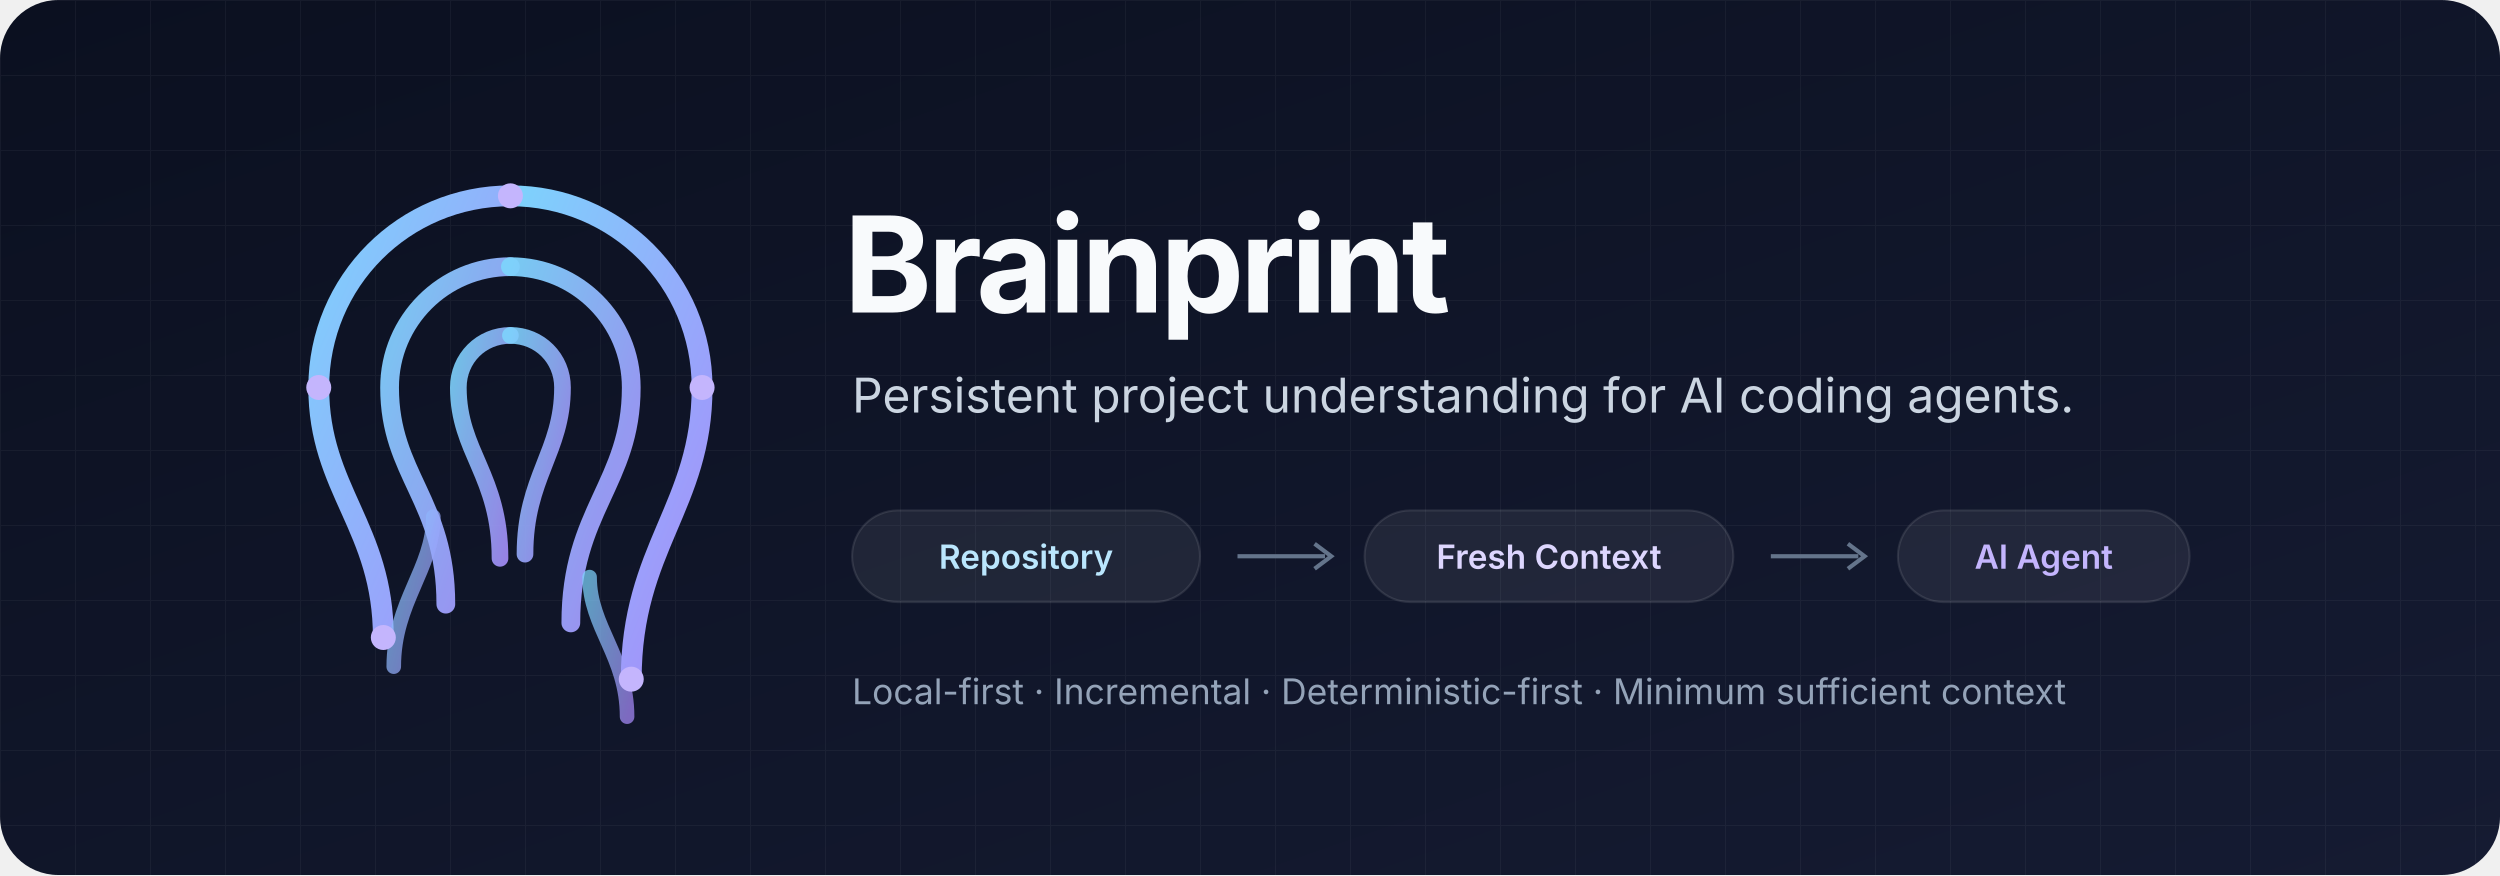
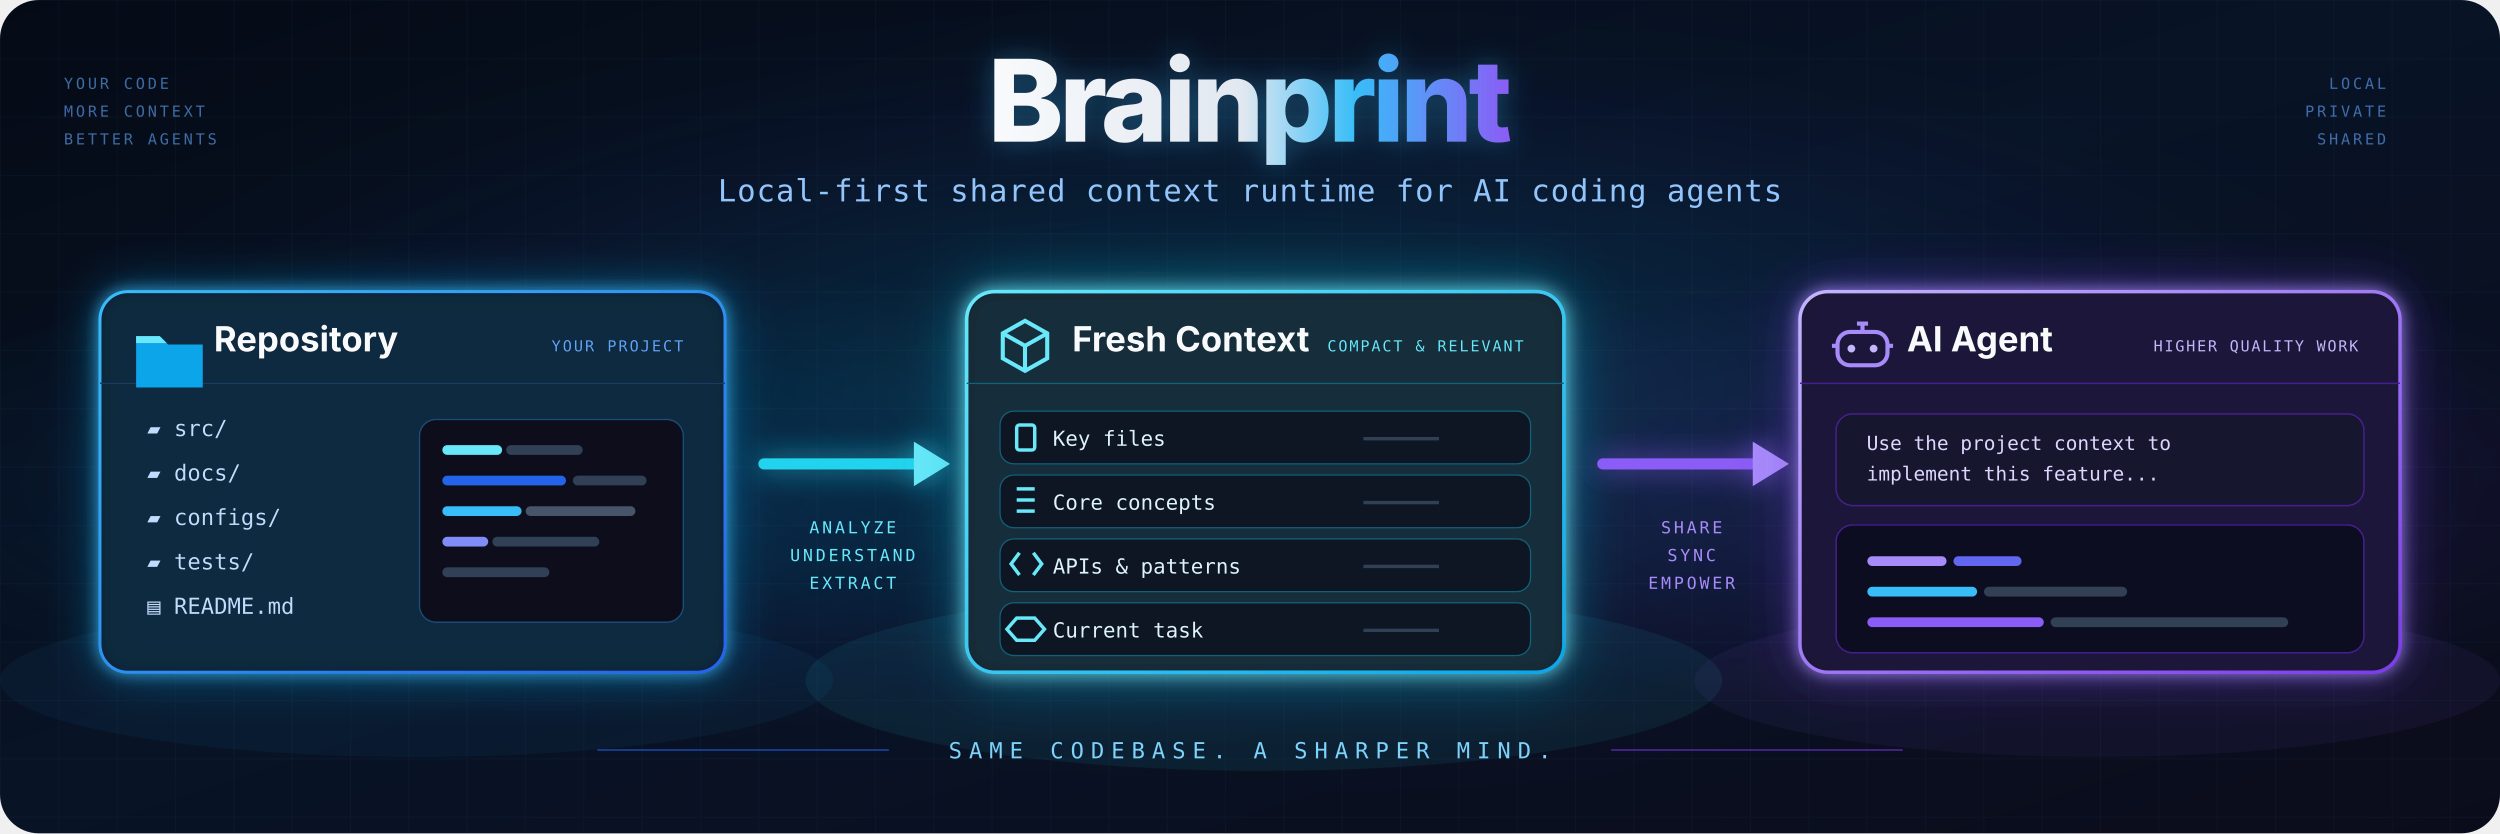
- <svg xmlns="http://www.w3.org/2000/svg" width="1200" height="420" viewBox="0 0 1200 420" role="img" aria-labelledby="title desc">
+ <svg xmlns="http://www.w3.org/2000/svg" width="1800" height="600" viewBox="0 0 1800 600" role="img" aria-labelledby="title desc">
  <defs>
    <linearGradient id="bg" x1="0" y1="0" x2="1" y2="1">
-       <stop offset="0" stop-color="#0b1020" />
-       <stop offset="1" stop-color="#151b32" />
-     </linearGradient>
-     <linearGradient id="accent" x1="0" y1="0" x2="1" y2="1">
-       <stop offset="0" stop-color="#7dd3fc" />
-       <stop offset="1" stop-color="#a78bfa" />
-     </linearGradient>
-     <pattern id="grid" width="36" height="36" patternUnits="userSpaceOnUse">
-       <path d="M36 0H0V36" fill="none" stroke="#ffffff" stroke-opacity=".045" stroke-width="1" />
+       <stop offset="0" stop-color="#050b16" />
+       <stop offset=".48" stop-color="#081326" />
+       <stop offset="1" stop-color="#0b0c1b" />
+     </linearGradient>
+     <radialGradient id="ambientCyan" cx="50%" cy="47%" r="52%">
+       <stop offset="0" stop-color="#06b6d4" stop-opacity=".22" />
+       <stop offset=".38" stop-color="#0ea5e9" stop-opacity=".10" />
+       <stop offset=".72" stop-color="#2563eb" stop-opacity=".035" />
+       <stop offset="1" stop-color="#000" stop-opacity="0" />
+     </radialGradient>
+     <radialGradient id="ambientLeft" cx="22%" cy="58%" r="28%">
+       <stop offset="0" stop-color="#0284c7" stop-opacity=".16" />
+       <stop offset="1" stop-color="#0284c7" stop-opacity="0" />
+     </radialGradient>
+     <radialGradient id="ambientRight" cx="79%" cy="58%" r="28%">
+       <stop offset="0" stop-color="#7c3aed" stop-opacity=".15" />
+       <stop offset="1" stop-color="#7c3aed" stop-opacity="0" />
+     </radialGradient>
+     <linearGradient id="titleGrad" x1="0" y1="0" x2="1" y2="0">
+       <stop offset="0" stop-color="#f8fafc" />
+       <stop offset=".48" stop-color="#e2e8f0" />
+       <stop offset=".70" stop-color="#38bdf8" />
+       <stop offset="1" stop-color="#8b5cf6" />
+     </linearGradient>
+     <linearGradient id="blueStroke" x1="0" y1="0" x2="1" y2="1">
+       <stop offset="0" stop-color="#38bdf8" />
+       <stop offset="1" stop-color="#2563eb" />
+     </linearGradient>
+     <linearGradient id="cyanStroke" x1="0" y1="0" x2="1" y2="1">
+       <stop offset="0" stop-color="#67e8f9" />
+       <stop offset="1" stop-color="#0ea5e9" />
+     </linearGradient>
+     <linearGradient id="violetStroke" x1="0" y1="0" x2="1" y2="1">
+       <stop offset="0" stop-color="#c4b5fd" />
+       <stop offset="1" stop-color="#7c3aed" />
+     </linearGradient>
+     <pattern id="grid" width="42" height="42" patternUnits="userSpaceOnUse">
+       <path d="M42 0H0V42" fill="none" stroke="#7dd3fc" stroke-opacity=".045" stroke-width="1" />
    </pattern>
+     <filter id="glowBlue" x="-50%" y="-50%" width="200%" height="200%">
+       <feGaussianBlur stdDeviation="17" result="b1" />
+       <feFlood flood-color="#0ea5e9" flood-opacity=".48" result="c1" />
+       <feComposite in="c1" in2="b1" operator="in" result="g1" />
+       <feGaussianBlur in="SourceGraphic" stdDeviation="5.5" result="b2" />
+       <feFlood flood-color="#38bdf8" flood-opacity=".78" result="c2" />
+       <feComposite in="c2" in2="b2" operator="in" result="g2" />
+       <feMerge>
+         <feMergeNode in="g1" />
+         <feMergeNode in="g2" />
+         <feMergeNode in="SourceGraphic" />
+       </feMerge>
+     </filter>
+     <filter id="glowCyan" x="-55%" y="-55%" width="210%" height="210%">
+       <feGaussianBlur stdDeviation="22" result="b1" />
+       <feFlood flood-color="#06b6d4" flood-opacity=".55" result="c1" />
+       <feComposite in="c1" in2="b1" operator="in" result="g1" />
+       <feGaussianBlur in="SourceGraphic" stdDeviation="6.5" result="b2" />
+       <feFlood flood-color="#67e8f9" flood-opacity=".88" result="c2" />
+       <feComposite in="c2" in2="b2" operator="in" result="g2" />
+       <feMerge>
+         <feMergeNode in="g1" />
+         <feMergeNode in="g2" />
+         <feMergeNode in="SourceGraphic" />
+       </feMerge>
+     </filter>
+     <filter id="glowViolet" x="-50%" y="-50%" width="200%" height="200%">
+       <feGaussianBlur stdDeviation="18" result="b1" />
+       <feFlood flood-color="#7c3aed" flood-opacity=".50" result="c1" />
+       <feComposite in="c1" in2="b1" operator="in" result="g1" />
+       <feGaussianBlur in="SourceGraphic" stdDeviation="5.5" result="b2" />
+       <feFlood flood-color="#a78bfa" flood-opacity=".82" result="c2" />
+       <feComposite in="c2" in2="b2" operator="in" result="g2" />
+       <feMerge>
+         <feMergeNode in="g1" />
+         <feMergeNode in="g2" />
+         <feMergeNode in="SourceGraphic" />
+       </feMerge>
+     </filter>
+     <filter id="titleGlow" x="-30%" y="-80%" width="160%" height="260%">
+       <feGaussianBlur stdDeviation="10" result="blur" />
+       <feFlood flood-color="#38bdf8" flood-opacity=".34" result="flood" />
+       <feComposite in="flood" in2="blur" operator="in" result="glow" />
+       <feMerge>
+         <feMergeNode in="glow" />
+         <feMergeNode in="SourceGraphic" />
+       </feMerge>
+     </filter>
+     <filter id="softGlowCyan" x="-80%" y="-100%" width="260%" height="300%">
+       <feGaussianBlur stdDeviation="10" result="blur" />
+       <feFlood flood-color="#22d3ee" flood-opacity=".75" result="flood" />
+       <feComposite in="flood" in2="blur" operator="in" result="glow" />
+       <feMerge>
+         <feMergeNode in="glow" />
+         <feMergeNode in="SourceGraphic" />
+       </feMerge>
+     </filter>
+     <filter id="softGlowViolet" x="-80%" y="-100%" width="260%" height="300%">
+       <feGaussianBlur stdDeviation="10" result="blur" />
+       <feFlood flood-color="#8b5cf6" flood-opacity=".74" result="flood" />
+       <feComposite in="flood" in2="blur" operator="in" result="glow" />
+       <feMerge>
+         <feMergeNode in="glow" />
+         <feMergeNode in="SourceGraphic" />
+       </feMerge>
+     </filter>
  </defs>
-   <rect width="1200" height="420" rx="28" fill="url(#bg)" />
-   <rect width="1200" height="420" rx="28" fill="url(#grid)" />
-   <g transform="translate(135 74)" fill="none" stroke="url(#accent)" stroke-linecap="round">
-     <path d="M110 20c-51 0-92 41-92 92 0 49 31 67 31 120" stroke-width="10" />
-     <path d="M110 54c-32 0-58 26-58 58 0 42 27 54 27 104" stroke-width="9" opacity=".95" />
-     <path d="M110 87c-14 0-25 11-25 25 0 31 20 42 20 82" stroke-width="8" opacity=".9" />
-     <path d="M110 20c51 0 92 41 92 92 0 57-34 77-34 140" stroke-width="10" />
-     <path d="M110 54c32 0 58 26 58 58 0 46-29 59-29 113" stroke-width="9" opacity=".95" />
-     <path d="M110 87c14 0 25 11 25 25 0 31-18 43-18 80" stroke-width="8" opacity=".9" />
-     <path d="M54 246c0-31 19-47 19-72" stroke-width="7" opacity=".72" />
-     <path d="M166 270c0-29-18-43-18-67" stroke-width="7" opacity=".72" />
-     <g fill="#c4b5fd" stroke="none">
-       <circle cx="18" cy="112" r="6" />
-       <circle cx="202" cy="112" r="6" />
-       <circle cx="49" cy="232" r="6" />
-       <circle cx="168" cy="252" r="6" />
-       <circle cx="110" cy="20" r="6" />
-     </g>
-   </g>
-   <g font-family="Inter, ui-sans-serif, system-ui, -apple-system, BlinkMacSystemFont, 'Segoe UI', sans-serif">
-     <text x="405" y="150" fill="#f8fafc" font-size="64" font-weight="750" letter-spacing="-2">Brainprint</text>
-     <text x="409" y="198" fill="#cbd5e1" font-size="23">Persistent project understanding for AI coding agents.</text>
-     <g transform="translate(409 245)">
-       <rect x="0" y="0" width="167" height="44" rx="22" fill="#ffffff" fill-opacity=".07" stroke="#ffffff" stroke-opacity=".10" />
-       <text x="83.5" y="28" text-anchor="middle" fill="#bae6fd" font-size="16" font-weight="600">Repository</text>
-       <path d="M185 22h42" stroke="#64748b" stroke-width="2" />
-       <path d="m222 16 8 6-8 6" fill="none" stroke="#64748b" stroke-width="2" />
-       <rect x="246" y="0" width="177" height="44" rx="22" fill="#ffffff" fill-opacity=".07" stroke="#ffffff" stroke-opacity=".10" />
-       <text x="334.5" y="28" text-anchor="middle" fill="#ddd6fe" font-size="16" font-weight="600">Fresh Context</text>
-       <path d="M441 22h42" stroke="#64748b" stroke-width="2" />
-       <path d="m478 16 8 6-8 6" fill="none" stroke="#64748b" stroke-width="2" />
-       <rect x="502" y="0" width="140" height="44" rx="22" fill="#ffffff" fill-opacity=".07" stroke="#ffffff" stroke-opacity=".10" />
-       <text x="572" y="28" text-anchor="middle" fill="#c4b5fd" font-size="16" font-weight="600">AI Agent</text>
-     </g>
-     <text x="409" y="338" fill="#94a3b8" font-size="17">Local-first · Incremental · Deterministic-first · Minimum sufficient context</text>
-   </g>
+   <rect width="1800" height="600" rx="28" fill="url(#bg)" />
+   <rect width="1800" height="600" rx="28" fill="url(#grid)" />
+   <rect width="1800" height="600" rx="28" fill="url(#ambientCyan)" />
+   <rect width="1800" height="600" rx="28" fill="url(#ambientLeft)" />
+   <rect width="1800" height="600" rx="28" fill="url(#ambientRight)" />
+   <ellipse cx="300" cy="490" rx="300" ry="55" fill="#0ea5e9" opacity=".055" />
+   <ellipse cx="910" cy="490" rx="330" ry="65" fill="#22d3ee" opacity=".075" />
+   <ellipse cx="1510" cy="490" rx="290" ry="55" fill="#8b5cf6" opacity=".065" />
+   <text x="900" y="102" text-anchor="middle" font-family="Inter,ui-sans-serif,system-ui,-apple-system,BlinkMacSystemFont,'Segoe UI',sans-serif" font-size="82" font-weight="800" letter-spacing="-3" fill="url(#titleGrad)" filter="url(#titleGlow)">Brainprint</text>
+   <text x="900" y="145" text-anchor="middle" font-family="ui-monospace,SFMono-Regular,Menlo,Consolas,monospace" font-size="22" letter-spacing=".7" fill="#93c5fd">
+   Local-first shared context runtime for AI coding agents
+ </text>
+   <g font-family="ui-monospace,SFMono-Regular,Menlo,Consolas,monospace" font-size="11" letter-spacing="2" fill="#60a5fa" opacity=".62">
+     <text x="46" y="64">YOUR CODE</text>
+     <text x="46" y="84">MORE CONTEXT</text>
+     <text x="46" y="104">BETTER AGENTS</text>
+     <text x="1718" y="64" text-anchor="end">LOCAL</text>
+     <text x="1718" y="84" text-anchor="end">PRIVATE</text>
+     <text x="1718" y="104" text-anchor="end">SHARED</text>
+   </g>
+   <g transform="translate(72 210)" filter="url(#glowBlue)">
+     <rect width="450" height="274" rx="20" fill="#091426" fill-opacity=".96" stroke="url(#blueStroke)" stroke-width="2.2" />
+     <line x1="0" y1="66" x2="450" y2="66" stroke="#1e3a5f" />
+     <g transform="translate(24 20)">
+       <path d="M2 12h17l6 6h25v31H2z" fill="#0ea5e9" />
+       <path d="M2 12h17l5 5H2z" fill="#67e8f9" />
+     </g>
+     <text x="82" y="43" font-family="Inter,ui-sans-serif,system-ui" font-size="25" font-weight="700" fill="#f8fafc">Repository</text>
+     <text x="420" y="43" text-anchor="end" font-family="ui-monospace,monospace" font-size="11" letter-spacing="1.4" fill="#60a5fa">YOUR PROJECT</text>
+     <g font-family="ui-monospace,monospace" font-size="16" fill="#bfdbfe">
+       <text x="34" y="104">▰  src/</text>
+       <text x="34" y="136">▰  docs/</text>
+       <text x="34" y="168">▰  configs/</text>
+       <text x="34" y="200">▰  tests/</text>
+       <text x="34" y="232">▤  README.md</text>
+     </g>
+     <rect x="230" y="92" width="190" height="146" rx="12" fill="#07111f" stroke="#1d4e78" />
+     <g stroke-linecap="round" stroke-width="7">
+       <line x1="250" y1="114" x2="286" y2="114" stroke="#67e8f9" />
+       <line x1="296" y1="114" x2="344" y2="114" stroke="#334155" />
+       <line x1="250" y1="136" x2="332" y2="136" stroke="#2563eb" />
+       <line x1="344" y1="136" x2="390" y2="136" stroke="#334155" />
+       <line x1="250" y1="158" x2="300" y2="158" stroke="#38bdf8" />
+       <line x1="310" y1="158" x2="382" y2="158" stroke="#475569" />
+       <line x1="250" y1="180" x2="276" y2="180" stroke="#818cf8" />
+       <line x1="286" y1="180" x2="356" y2="180" stroke="#334155" />
+       <line x1="250" y1="202" x2="320" y2="202" stroke="#334155" />
+     </g>
+   </g>
+   <g transform="translate(550 312)" filter="url(#softGlowCyan)">
+     <path d="M0 22h118" stroke="#22d3ee" stroke-width="8" stroke-linecap="round" />
+     <path d="M108 6l26 16-26 16z" fill="#67e8f9" />
+   </g>
+   <g transform="translate(550 312)" font-family="ui-monospace,monospace" font-size="12" letter-spacing="2" fill="#67e8f9">
+     <text x="64" y="72" text-anchor="middle">ANALYZE</text>
+     <text x="64" y="92" text-anchor="middle">UNDERSTAND</text>
+     <text x="64" y="112" text-anchor="middle">EXTRACT</text>
+   </g>
+   <g transform="translate(696 210)" filter="url(#glowCyan)">
+     <rect width="430" height="274" rx="20" fill="#081827" fill-opacity=".97" stroke="url(#cyanStroke)" stroke-width="2.6" />
+     <line x1="0" y1="66" x2="430" y2="66" stroke="#155e75" />
+     <g transform="translate(24 19)" fill="none" stroke="#67e8f9" stroke-width="3">
+       <path d="M18 2l16 9v18l-16 9-16-9V11z" />
+       <path d="M2 11l16 9 16-9M18 20v18" />
+     </g>
+     <text x="76" y="43" font-family="Inter,ui-sans-serif,system-ui" font-size="25" font-weight="700" fill="#f8fafc">Fresh Context</text>
+     <text x="401" y="43" text-anchor="end" font-family="ui-monospace,monospace" font-size="11" letter-spacing="1.3" fill="#67e8f9">COMPACT &amp; RELEVANT</text>
+     <g font-family="ui-monospace,monospace" font-size="15">
+       <rect x="24" y="86" width="382" height="38" rx="10" fill="#071521" stroke="#155e75" />
+       <text x="62" y="111" fill="#e0f2fe">Key files</text>
+       <text x="340" y="111" text-anchor="end" fill="#334155">━━━━━━</text>
+       <rect x="24" y="132" width="382" height="38" rx="10" fill="#071521" stroke="#155e75" />
+       <text x="62" y="157" fill="#e0f2fe">Core concepts</text>
+       <text x="340" y="157" text-anchor="end" fill="#334155">━━━━━━</text>
+       <rect x="24" y="178" width="382" height="38" rx="10" fill="#071521" stroke="#155e75" />
+       <text x="62" y="203" fill="#e0f2fe">APIs &amp; patterns</text>
+       <text x="340" y="203" text-anchor="end" fill="#334155">━━━━━━</text>
+       <rect x="24" y="224" width="382" height="38" rx="10" fill="#071521" stroke="#155e75" />
+       <text x="62" y="249" fill="#e0f2fe">Current task</text>
+       <text x="340" y="249" text-anchor="end" fill="#334155">━━━━━━</text>
+     </g>
+     <g stroke="#67e8f9" stroke-width="2.5" fill="none">
+       <rect x="36" y="96" width="13" height="18" rx="2" />
+       <path d="M36 142h13M36 150h13M36 158h13" />
+       <path d="M38 188l-6 8 6 8M48 188l6 8-6 8" />
+       <path d="M36 235h13l7 8-7 8H36l-7-8z" />
+     </g>
+   </g>
+   <g transform="translate(1154 312)" filter="url(#softGlowViolet)">
+     <path d="M0 22h118" stroke="#8b5cf6" stroke-width="8" stroke-linecap="round" />
+     <path d="M108 6l26 16-26 16z" fill="#a78bfa" />
+   </g>
+   <g transform="translate(1154 312)" font-family="ui-monospace,monospace" font-size="12" letter-spacing="2" fill="#a78bfa">
+     <text x="64" y="72" text-anchor="middle">SHARE</text>
+     <text x="64" y="92" text-anchor="middle">SYNC</text>
+     <text x="64" y="112" text-anchor="middle">EMPOWER</text>
+   </g>
+   <g transform="translate(1296 210)" filter="url(#glowViolet)">
+     <rect width="432" height="274" rx="20" fill="#0c1228" fill-opacity=".97" stroke="url(#violetStroke)" stroke-width="2.5" />
+     <line x1="0" y1="66" x2="432" y2="66" stroke="#4c1d95" />
+     <g transform="translate(23 20)" stroke="#a78bfa" stroke-width="3" fill="none">
+       <rect x="4" y="9" width="36" height="24" rx="9" />
+       <circle cx="14" cy="21" r="2.8" fill="#c4b5fd" stroke="none" />
+       <circle cx="30" cy="21" r="2.8" fill="#c4b5fd" stroke="none" />
+       <path d="M22 9V3M18 3h8M0 19h4M40 19h4" />
+     </g>
+     <text x="77" y="43" font-family="Inter,ui-sans-serif,system-ui" font-size="25" font-weight="700" fill="#f8fafc">AI Agent</text>
+     <text x="402" y="43" text-anchor="end" font-family="ui-monospace,monospace" font-size="11" letter-spacing="1.2" fill="#c4b5fd">HIGHER QUALITY WORK</text>
+     <rect x="26" y="88" width="380" height="66" rx="12" fill="#17172f" stroke="#4c1d95" />
+     <text x="48" y="114" font-family="ui-monospace,monospace" font-size="14" fill="#ddd6fe">Use the project context to</text>
+     <text x="48" y="136" font-family="ui-monospace,monospace" font-size="14" fill="#ddd6fe">implement this feature...</text>
+     <rect x="26" y="168" width="380" height="92" rx="12" fill="#0a1020" stroke="#4c1d95" />
+     <g stroke-linecap="round" stroke-width="7">
+       <line x1="52" y1="194" x2="102" y2="194" stroke="#a78bfa" />
+       <line x1="114" y1="194" x2="156" y2="194" stroke="#6366f1" />
+       <line x1="52" y1="216" x2="124" y2="216" stroke="#38bdf8" />
+       <line x1="136" y1="216" x2="232" y2="216" stroke="#334155" />
+       <line x1="52" y1="238" x2="172" y2="238" stroke="#8b5cf6" />
+       <line x1="184" y1="238" x2="348" y2="238" stroke="#334155" />
+     </g>
+   </g>
+   <line x1="430" y1="540" x2="640" y2="540" stroke="#2563eb" stroke-opacity=".72" />
+   <line x1="1160" y1="540" x2="1370" y2="540" stroke="#7c3aed" stroke-opacity=".68" />
+   <text x="900" y="546" text-anchor="middle" font-family="ui-monospace,SFMono-Regular,Menlo,Consolas,monospace" font-size="16" letter-spacing="5" fill="#7dd3fc">
+   SAME CODEBASE. A SHARPER MIND.
+ </text>
</svg>
